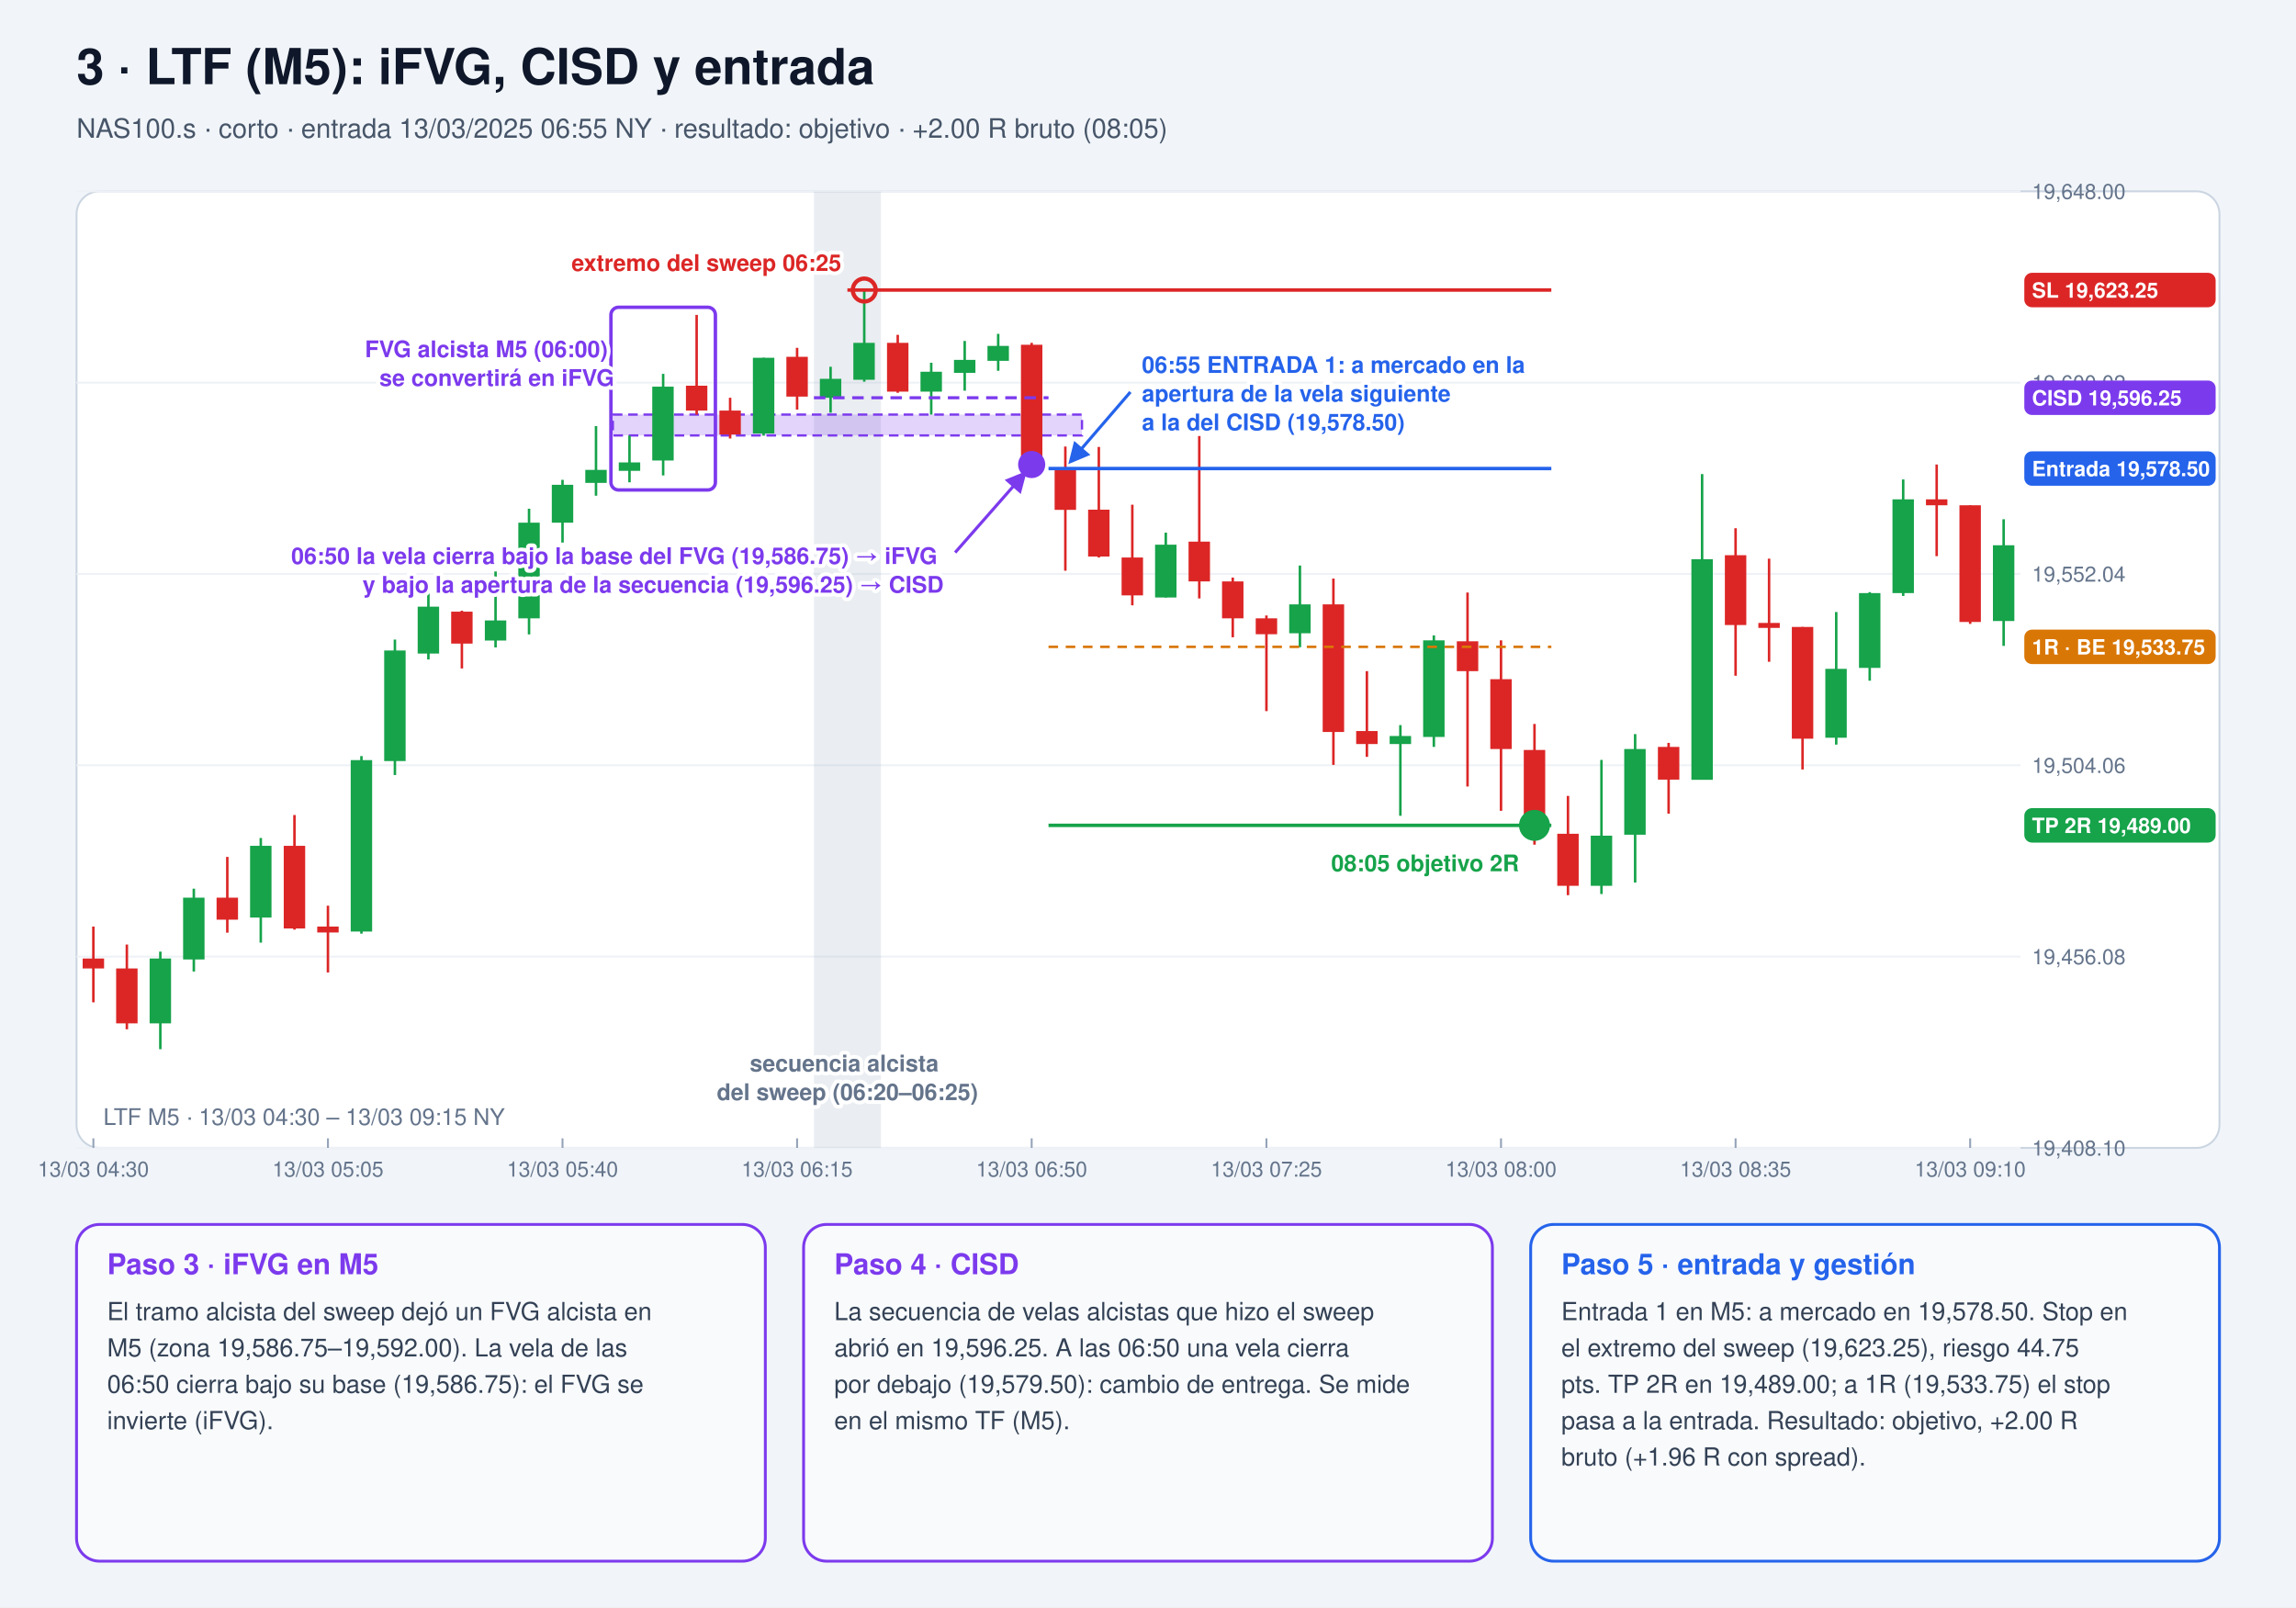
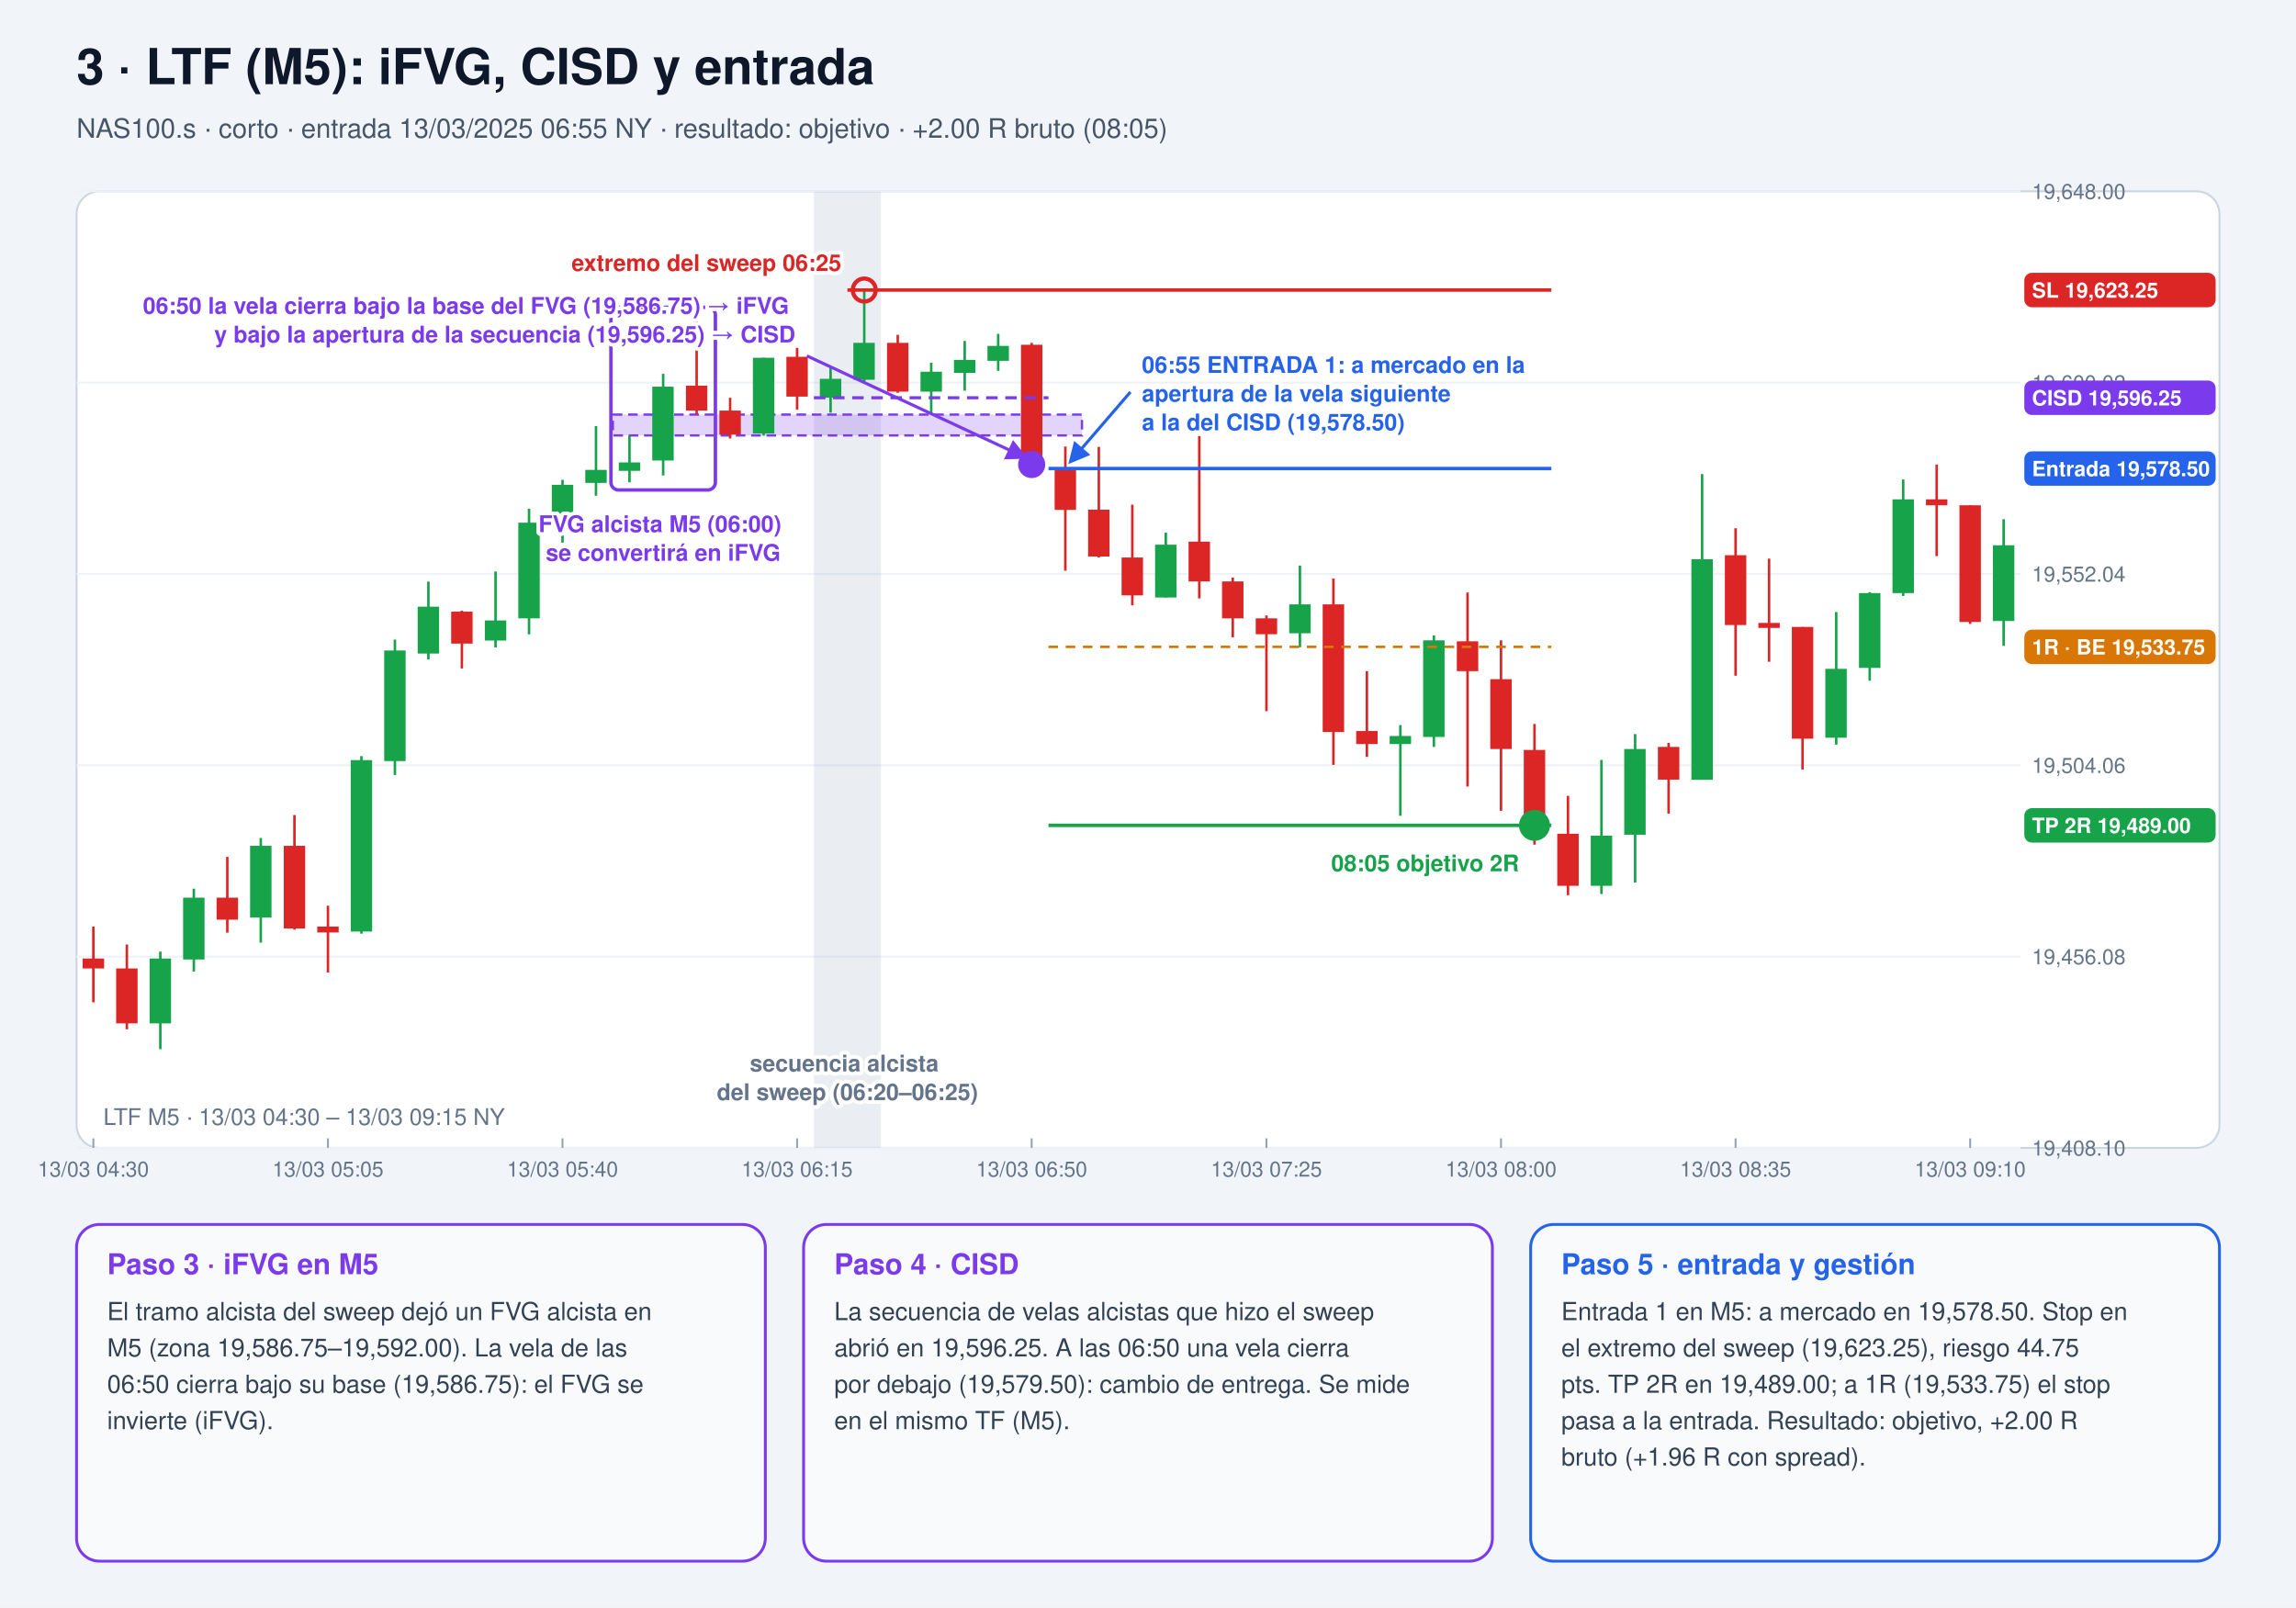
<svg xmlns="http://www.w3.org/2000/svg" viewBox="0 0 1200 840" width="1200" height="840" font-family="Segoe UI, Helvetica, Arial, sans-serif">
  <defs>
    <marker id="arr-16a34a" viewBox="0 0 10 10" refX="8" refY="5" markerWidth="7" markerHeight="7" orient="auto">
      <path d="M0 0 L10 5 L0 10 z" fill="#16a34a" />
    </marker>
    <marker id="arr-dc2626" viewBox="0 0 10 10" refX="8" refY="5" markerWidth="7" markerHeight="7" orient="auto">
      <path d="M0 0 L10 5 L0 10 z" fill="#dc2626" />
    </marker>
    <marker id="arr-2563eb" viewBox="0 0 10 10" refX="8" refY="5" markerWidth="7" markerHeight="7" orient="auto">
      <path d="M0 0 L10 5 L0 10 z" fill="#2563eb" />
    </marker>
    <marker id="arr-d97706" viewBox="0 0 10 10" refX="8" refY="5" markerWidth="7" markerHeight="7" orient="auto">
      <path d="M0 0 L10 5 L0 10 z" fill="#d97706" />
    </marker>
    <marker id="arr-7c3aed" viewBox="0 0 10 10" refX="8" refY="5" markerWidth="7" markerHeight="7" orient="auto">
      <path d="M0 0 L10 5 L0 10 z" fill="#7c3aed" />
    </marker>
    <marker id="arr-94a3b8" viewBox="0 0 10 10" refX="8" refY="5" markerWidth="7" markerHeight="7" orient="auto">
      <path d="M0 0 L10 5 L0 10 z" fill="#94a3b8" />
    </marker>
    <marker id="arr-64748b" viewBox="0 0 10 10" refX="8" refY="5" markerWidth="7" markerHeight="7" orient="auto">
      <path d="M0 0 L10 5 L0 10 z" fill="#64748b" />
    </marker>
    <marker id="arr-0f172a" viewBox="0 0 10 10" refX="8" refY="5" markerWidth="7" markerHeight="7" orient="auto">
      <path d="M0 0 L10 5 L0 10 z" fill="#0f172a" />
    </marker>
  </defs>
  <rect width="1200" height="840" fill="#f1f5f9" />
  <text x="40" y="44" font-size="26" font-weight="700" fill="#0f172a">3 · LTF (M5): iFVG, CISD y entrada</text>
  <text x="40" y="72" font-size="14" fill="#475569">NAS100.s · corto · entrada 13/03/2025 06:55 NY · resultado: objetivo · +2.00 R bruto (08:05)</text>
  <rect x="40" y="100" width="1120" height="500" rx="12" fill="#fff" stroke="#cbd5e1" />
  <clipPath id="clip89804083">
    <rect x="40" y="100" width="1016" height="500" />
  </clipPath>
  <line x1="40" y1="600.0" x2="1056" y2="600.0" stroke="#eef2f7" />
  <text x="1062" y="604.0" font-size="11" fill="#64748b">19,408.10</text>
  <line x1="40" y1="500.0" x2="1056" y2="500.0" stroke="#eef2f7" />
  <text x="1062" y="504.0" font-size="11" fill="#64748b">19,456.08</text>
  <line x1="40" y1="400.0" x2="1056" y2="400.0" stroke="#eef2f7" />
  <text x="1062" y="404.0" font-size="11" fill="#64748b">19,504.06</text>
  <line x1="40" y1="300.0" x2="1056" y2="300.0" stroke="#eef2f7" />
  <text x="1062" y="304.0" font-size="11" fill="#64748b">19,552.04</text>
  <line x1="40" y1="200.0" x2="1056" y2="200.0" stroke="#eef2f7" />
  <text x="1062" y="204.0" font-size="11" fill="#64748b">19,600.02</text>
  <line x1="40" y1="100.0" x2="1056" y2="100.0" stroke="#eef2f7" />
  <text x="1062" y="104.0" font-size="11" fill="#64748b">19,648.00</text>
  <line x1="48.8" y1="595" x2="48.8" y2="600" stroke="#94a3b8" />
  <text x="48.8" y="615" font-size="11" fill="#64748b" text-anchor="middle">13/03 04:30</text>
  <line x1="171.4" y1="595" x2="171.4" y2="600" stroke="#94a3b8" />
  <text x="171.4" y="615" font-size="11" fill="#64748b" text-anchor="middle">13/03 05:05</text>
  <line x1="294.0" y1="595" x2="294.0" y2="600" stroke="#94a3b8" />
  <text x="294.0" y="615" font-size="11" fill="#64748b" text-anchor="middle">13/03 05:40</text>
  <line x1="416.6" y1="595" x2="416.6" y2="600" stroke="#94a3b8" />
  <text x="416.6" y="615" font-size="11" fill="#64748b" text-anchor="middle">13/03 06:15</text>
  <line x1="539.2" y1="595" x2="539.2" y2="600" stroke="#94a3b8" />
  <text x="539.2" y="615" font-size="11" fill="#64748b" text-anchor="middle">13/03 06:50</text>
  <line x1="661.9" y1="595" x2="661.9" y2="600" stroke="#94a3b8" />
  <text x="661.9" y="615" font-size="11" fill="#64748b" text-anchor="middle">13/03 07:25</text>
  <line x1="784.5" y1="595" x2="784.5" y2="600" stroke="#94a3b8" />
  <text x="784.5" y="615" font-size="11" fill="#64748b" text-anchor="middle">13/03 08:00</text>
  <line x1="907.1" y1="595" x2="907.1" y2="600" stroke="#94a3b8" />
  <text x="907.1" y="615" font-size="11" fill="#64748b" text-anchor="middle">13/03 08:35</text>
  <line x1="1029.7" y1="595" x2="1029.7" y2="600" stroke="#94a3b8" />
  <text x="1029.7" y="615" font-size="11" fill="#64748b" text-anchor="middle">13/03 09:10</text>
  <g clip-path="url(#clip89804083)">
    <rect x="425.4" y="100" width="35.0" height="500" fill="#94a3b8" opacity="0.2" />
  </g>
  <g clip-path="url(#clip89804083)">
    <rect x="320.3" y="216.7" width="245.2" height="10.9" fill="#7c3aed" opacity="0.22" />
    <rect x="320.3" y="216.7" width="245.2" height="10.9" fill="none" stroke="#7c3aed" stroke-width="1.2" stroke-dasharray="5 3" />
  </g>
  <g clip-path="url(#clip89804083)">
    <line x1="48.8" y1="484.3" x2="48.8" y2="523.9" stroke="#dc2626" stroke-width="1.3" />
    <rect x="43.2" y="501.0" width="11.2" height="5.2" fill="#dc2626" />
    <line x1="66.3" y1="493.7" x2="66.3" y2="538.0" stroke="#dc2626" stroke-width="1.3" />
    <rect x="60.7" y="506.2" width="11.2" height="28.7" fill="#dc2626" />
    <line x1="83.8" y1="497.4" x2="83.8" y2="548.4" stroke="#16a34a" stroke-width="1.3" />
    <rect x="78.2" y="501.0" width="11.2" height="33.9" fill="#16a34a" />
    <line x1="101.3" y1="464.5" x2="101.3" y2="507.8" stroke="#16a34a" stroke-width="1.3" />
    <rect x="95.7" y="469.2" width="11.2" height="32.3" fill="#16a34a" />
    <line x1="118.8" y1="447.9" x2="118.8" y2="487.5" stroke="#dc2626" stroke-width="1.3" />
    <rect x="113.2" y="469.2" width="11.2" height="11.5" fill="#dc2626" />
    <line x1="136.3" y1="438.0" x2="136.3" y2="492.7" stroke="#16a34a" stroke-width="1.3" />
    <rect x="130.7" y="442.1" width="11.2" height="37.5" fill="#16a34a" />
    <line x1="153.9" y1="426.0" x2="153.9" y2="485.9" stroke="#dc2626" stroke-width="1.3" />
    <rect x="148.3" y="442.1" width="11.2" height="43.2" fill="#dc2626" />
    <line x1="171.4" y1="473.4" x2="171.4" y2="508.3" stroke="#dc2626" stroke-width="1.3" />
    <rect x="165.8" y="484.3" width="11.2" height="3.1" fill="#dc2626" />
    <line x1="188.9" y1="395.2" x2="188.9" y2="488.0" stroke="#16a34a" stroke-width="1.3" />
    <rect x="183.3" y="397.3" width="11.2" height="89.6" fill="#16a34a" />
    <line x1="206.4" y1="334.3" x2="206.4" y2="405.1" stroke="#16a34a" stroke-width="1.3" />
    <rect x="200.8" y="340.0" width="11.2" height="57.8" fill="#16a34a" />
    <line x1="223.9" y1="304.0" x2="223.9" y2="344.7" stroke="#16a34a" stroke-width="1.3" />
    <rect x="218.3" y="317.1" width="11.2" height="24.5" fill="#16a34a" />
    <line x1="241.4" y1="319.2" x2="241.4" y2="349.4" stroke="#dc2626" stroke-width="1.3" />
    <rect x="235.8" y="319.7" width="11.2" height="16.7" fill="#dc2626" />
    <line x1="259.0" y1="298.7" x2="259.0" y2="338.4" stroke="#16a34a" stroke-width="1.3" />
    <rect x="253.4" y="324.3" width="11.2" height="10.5" fill="#16a34a" />
    <line x1="276.5" y1="265.9" x2="276.5" y2="331.6" stroke="#16a34a" stroke-width="1.3" />
    <rect x="270.9" y="273.2" width="11.2" height="50.0" fill="#16a34a" />
    <line x1="294.0" y1="250.8" x2="294.0" y2="283.6" stroke="#16a34a" stroke-width="1.3" />
    <rect x="288.4" y="253.4" width="11.2" height="19.8" fill="#16a34a" />
    <line x1="311.5" y1="222.7" x2="311.5" y2="259.1" stroke="#16a34a" stroke-width="1.3" />
    <rect x="305.9" y="245.6" width="11.2" height="6.8" fill="#16a34a" />
    <line x1="329.0" y1="227.7" x2="329.0" y2="252.1" stroke="#16a34a" stroke-width="1.3" />
    <rect x="323.4" y="241.7" width="11.2" height="4.4" fill="#16a34a" />
    <line x1="346.6" y1="195.4" x2="346.6" y2="248.5" stroke="#16a34a" stroke-width="1.3" />
    <rect x="340.9" y="202.1" width="11.2" height="38.6" fill="#16a34a" />
    <line x1="364.1" y1="164.6" x2="364.1" y2="216.7" stroke="#dc2626" stroke-width="1.3" />
    <rect x="358.5" y="201.6" width="11.2" height="13.0" fill="#dc2626" />
    <line x1="381.6" y1="207.9" x2="381.6" y2="229.2" stroke="#dc2626" stroke-width="1.3" />
    <rect x="376.0" y="214.6" width="11.2" height="12.5" fill="#dc2626" />
    <line x1="399.1" y1="187.0" x2="399.1" y2="227.7" stroke="#16a34a" stroke-width="1.3" />
    <rect x="393.5" y="187.0" width="11.2" height="39.6" fill="#16a34a" />
    <line x1="416.6" y1="181.8" x2="416.6" y2="214.1" stroke="#dc2626" stroke-width="1.3" />
    <rect x="411.0" y="186.5" width="11.2" height="20.8" fill="#dc2626" />
    <line x1="434.1" y1="191.7" x2="434.1" y2="215.7" stroke="#16a34a" stroke-width="1.3" />
    <rect x="428.5" y="198.0" width="11.2" height="9.9" fill="#16a34a" />
    <line x1="451.7" y1="151.6" x2="451.7" y2="199.5" stroke="#16a34a" stroke-width="1.3" />
    <rect x="446.0" y="179.2" width="11.2" height="19.3" fill="#16a34a" />
    <line x1="469.2" y1="175.0" x2="469.2" y2="205.3" stroke="#dc2626" stroke-width="1.3" />
    <rect x="463.6" y="179.2" width="11.2" height="25.5" fill="#dc2626" />
    <line x1="486.7" y1="189.6" x2="486.7" y2="216.7" stroke="#16a34a" stroke-width="1.3" />
    <rect x="481.1" y="194.3" width="11.2" height="10.4" fill="#16a34a" />
    <line x1="504.2" y1="178.2" x2="504.2" y2="204.2" stroke="#16a34a" stroke-width="1.3" />
    <rect x="498.6" y="188.1" width="11.2" height="6.8" fill="#16a34a" />
    <line x1="521.7" y1="174.5" x2="521.7" y2="193.8" stroke="#16a34a" stroke-width="1.3" />
    <rect x="516.1" y="180.8" width="11.2" height="7.8" fill="#16a34a" />
    <line x1="539.2" y1="179.2" x2="539.2" y2="248.0" stroke="#dc2626" stroke-width="1.3" />
    <rect x="533.6" y="180.2" width="11.2" height="62.5" fill="#dc2626" />
    <line x1="556.8" y1="233.4" x2="556.8" y2="298.3" stroke="#dc2626" stroke-width="1.3" />
    <rect x="551.2" y="244.9" width="11.2" height="21.6" fill="#dc2626" />
    <line x1="574.3" y1="233.6" x2="574.3" y2="291.4" stroke="#dc2626" stroke-width="1.3" />
    <rect x="568.7" y="266.4" width="11.2" height="24.5" fill="#dc2626" />
    <line x1="591.8" y1="263.8" x2="591.8" y2="316.4" stroke="#dc2626" stroke-width="1.3" />
    <rect x="586.2" y="291.4" width="11.2" height="19.8" fill="#dc2626" />
    <line x1="609.3" y1="278.4" x2="609.3" y2="312.3" stroke="#16a34a" stroke-width="1.3" />
    <rect x="603.7" y="284.7" width="11.2" height="27.6" fill="#16a34a" />
    <line x1="626.8" y1="227.9" x2="626.8" y2="312.8" stroke="#dc2626" stroke-width="1.3" />
    <rect x="621.2" y="283.1" width="11.2" height="20.8" fill="#dc2626" />
    <line x1="644.3" y1="301.9" x2="644.3" y2="333.1" stroke="#dc2626" stroke-width="1.3" />
    <rect x="638.7" y="303.9" width="11.2" height="19.3" fill="#dc2626" />
    <line x1="661.9" y1="321.7" x2="661.9" y2="371.7" stroke="#dc2626" stroke-width="1.3" />
    <rect x="656.3" y="323.2" width="11.2" height="8.3" fill="#dc2626" />
    <line x1="679.4" y1="295.6" x2="679.4" y2="338.3" stroke="#16a34a" stroke-width="1.3" />
    <rect x="673.8" y="315.9" width="11.2" height="15.1" fill="#16a34a" />
    <line x1="696.9" y1="302.4" x2="696.9" y2="399.8" stroke="#dc2626" stroke-width="1.3" />
    <rect x="691.3" y="315.9" width="11.2" height="66.7" fill="#dc2626" />
    <line x1="714.4" y1="350.8" x2="714.4" y2="395.6" stroke="#dc2626" stroke-width="1.3" />
    <rect x="708.8" y="382.1" width="11.2" height="6.8" fill="#dc2626" />
    <line x1="731.9" y1="379.0" x2="731.9" y2="426.4" stroke="#16a34a" stroke-width="1.3" />
    <rect x="726.3" y="384.7" width="11.2" height="4.2" fill="#16a34a" />
    <line x1="749.4" y1="332.1" x2="749.4" y2="390.4" stroke="#16a34a" stroke-width="1.3" />
    <rect x="743.8" y="334.7" width="11.2" height="50.5" fill="#16a34a" />
    <line x1="767.0" y1="309.7" x2="767.0" y2="411.1" stroke="#dc2626" stroke-width="1.3" />
    <rect x="761.4" y="335.2" width="11.2" height="15.6" fill="#dc2626" />
    <line x1="784.5" y1="334.7" x2="784.5" y2="423.8" stroke="#dc2626" stroke-width="1.3" />
    <rect x="778.9" y="355.0" width="11.2" height="36.5" fill="#dc2626" />
    <line x1="802.0" y1="378.4" x2="802.0" y2="441.5" stroke="#dc2626" stroke-width="1.3" />
    <rect x="796.4" y="392.0" width="11.2" height="44.3" fill="#dc2626" />
    <line x1="819.5" y1="416.0" x2="819.5" y2="467.9" stroke="#dc2626" stroke-width="1.3" />
    <rect x="813.9" y="435.8" width="11.2" height="27.2" fill="#dc2626" />
    <line x1="837.0" y1="397.2" x2="837.0" y2="467.3" stroke="#16a34a" stroke-width="1.3" />
    <rect x="831.4" y="436.8" width="11.2" height="26.2" fill="#16a34a" />
    <line x1="854.6" y1="383.7" x2="854.6" y2="461.3" stroke="#16a34a" stroke-width="1.3" />
    <rect x="848.9" y="391.5" width="11.2" height="44.8" fill="#16a34a" />
    <line x1="872.1" y1="388.3" x2="872.1" y2="425.3" stroke="#dc2626" stroke-width="1.3" />
    <rect x="866.5" y="390.4" width="11.2" height="17.1" fill="#dc2626" />
    <line x1="889.6" y1="247.8" x2="889.6" y2="407.5" stroke="#16a34a" stroke-width="1.3" />
    <rect x="884.0" y="292.3" width="11.2" height="115.3" fill="#16a34a" />
    <line x1="907.1" y1="276.1" x2="907.1" y2="353.2" stroke="#dc2626" stroke-width="1.3" />
    <rect x="901.5" y="290.2" width="11.2" height="36.5" fill="#dc2626" />
    <line x1="924.6" y1="292.0" x2="924.6" y2="345.9" stroke="#dc2626" stroke-width="1.3" />
    <rect x="919.0" y="325.6" width="11.2" height="2.6" fill="#dc2626" />
    <line x1="942.1" y1="327.7" x2="942.1" y2="402.2" stroke="#dc2626" stroke-width="1.3" />
    <rect x="936.5" y="327.7" width="11.2" height="58.4" fill="#dc2626" />
    <line x1="959.7" y1="319.9" x2="959.7" y2="389.2" stroke="#16a34a" stroke-width="1.3" />
    <rect x="954.0" y="349.6" width="11.2" height="36.0" fill="#16a34a" />
    <line x1="977.2" y1="309.5" x2="977.2" y2="355.8" stroke="#16a34a" stroke-width="1.3" />
    <rect x="971.6" y="310.0" width="11.2" height="39.1" fill="#16a34a" />
    <line x1="994.7" y1="250.6" x2="994.7" y2="311.5" stroke="#16a34a" stroke-width="1.3" />
    <rect x="989.1" y="261.0" width="11.2" height="49.0" fill="#16a34a" />
    <line x1="1012.2" y1="242.8" x2="1012.2" y2="290.7" stroke="#dc2626" stroke-width="1.3" />
    <rect x="1006.6" y="261.0" width="11.2" height="3.1" fill="#dc2626" />
    <line x1="1029.7" y1="264.1" x2="1029.7" y2="326.1" stroke="#dc2626" stroke-width="1.3" />
    <rect x="1024.1" y="264.1" width="11.2" height="61.0" fill="#dc2626" />
    <line x1="1047.2" y1="271.4" x2="1047.2" y2="337.6" stroke="#16a34a" stroke-width="1.3" />
    <rect x="1041.6" y="285.0" width="11.2" height="39.6" fill="#16a34a" />
  </g>
  <g clip-path="url(#clip89804083)">
    <rect x="319.3" y="160.6" width="54.6" height="95.5" rx="4" fill="none" stroke="#7c3aed" stroke-width="1.8" />
  </g>
  <g clip-path="url(#clip89804083)">
    <line x1="425.4" y1="207.9" x2="548.0" y2="207.9" stroke="#7c3aed" stroke-width="1.6" stroke-dasharray="6 4" />
  </g>
  <rect x="1058" y="198.9" width="100" height="18" rx="4" fill="#7c3aed" />
  <text x="1062" y="211.9" font-size="11" font-weight="700" fill="#fff">CISD 19,596.25</text>
  <g clip-path="url(#clip89804083)">
    <line x1="442.9" y1="151.6" x2="810.8" y2="151.6" stroke="#dc2626" stroke-width="1.8" />
  </g>
  <rect x="1058" y="142.6" width="100" height="18" rx="4" fill="#dc2626" />
  <text x="1062" y="155.6" font-size="11" font-weight="700" fill="#fff">SL 19,623.25</text>
  <g clip-path="url(#clip89804083)">
    <line x1="548.0" y1="244.9" x2="810.8" y2="244.9" stroke="#2563eb" stroke-width="1.8" />
  </g>
  <rect x="1058" y="235.9" width="100" height="18" rx="4" fill="#2563eb" />
  <text x="1062" y="248.9" font-size="11" font-weight="700" fill="#fff">Entrada 19,578.50</text>
  <g clip-path="url(#clip89804083)">
    <line x1="548.0" y1="338.1" x2="810.8" y2="338.1" stroke="#d97706" stroke-width="1.3" stroke-dasharray="5 4" />
  </g>
  <rect x="1058" y="329.1" width="100" height="18" rx="4" fill="#d97706" />
  <text x="1062" y="342.1" font-size="11" font-weight="700" fill="#fff">1R · BE 19,533.75</text>
  <g clip-path="url(#clip89804083)">
    <line x1="548.0" y1="431.4" x2="810.8" y2="431.4" stroke="#16a34a" stroke-width="1.8" />
  </g>
  <rect x="1058" y="422.4" width="100" height="18" rx="4" fill="#16a34a" />
  <text x="1062" y="435.4" font-size="11" font-weight="700" fill="#fff">TP 2R 19,489.00</text>
  <text x="442.9" y="560.0" font-size="12" font-weight="700" fill="#64748b" text-anchor="middle" style="paint-order:stroke;stroke:#fff;stroke-width:4px;stroke-linejoin:round">
    <tspan x="442.9" dy="0">secuencia alcista</tspan>
    <tspan x="442.9" dy="15">del sweep (06:20–06:25)</tspan>
  </text>
  <circle cx="451.7" cy="151.6" r="6" fill="none" stroke="#dc2626" stroke-width="2.2" />
  <text x="439.7" y="141.6" font-size="12" font-weight="700" fill="#dc2626" text-anchor="end" style="paint-order:stroke;stroke:#fff;stroke-width:4px;stroke-linejoin:round">
    <tspan x="439.7" dy="0">extremo del sweep 06:25</tspan>
  </text>
-   <text x="321.0" y="186.7" font-size="12" font-weight="700" fill="#7c3aed" text-anchor="end" style="paint-order:stroke;stroke:#fff;stroke-width:4px;stroke-linejoin:round">
-     <tspan x="321.0" dy="0">FVG alcista M5 (06:00)</tspan>
-     <tspan x="321.0" dy="15">se convertirá en iFVG</tspan>
-   </text>
-   <line x1="499.2" y1="288.8" x2="535.2" y2="247.8" stroke="#7c3aed" stroke-width="1.6" marker-end="url(#arr-7c3aed)" />
-   <text x="493.2" y="294.8" font-size="12" font-weight="700" fill="#7c3aed" text-anchor="end" style="paint-order:stroke;stroke:#fff;stroke-width:4px;stroke-linejoin:round">
-     <tspan x="493.2" dy="0">06:50 la vela cierra bajo la base del FVG (19,586.75) → iFVG</tspan>
-     <tspan x="493.2" dy="15">y bajo la apertura de la secuencia (19,596.25) → CISD</tspan>
+   <text x="346.6" y="278.1" font-size="12" font-weight="700" fill="#7c3aed" text-anchor="middle" style="paint-order:stroke;stroke:#fff;stroke-width:4px;stroke-linejoin:round">
+     <tspan x="346.6" dy="0">FVG alcista M5 (06:00)</tspan>
+     <tspan x="346.6" dy="15">se convertirá en iFVG</tspan>
+   </text>
+   <line x1="421.7" y1="186.0" x2="535.2" y2="238.8" stroke="#7c3aed" stroke-width="1.6" marker-end="url(#arr-7c3aed)" />
+   <text x="415.7" y="164.0" font-size="12" font-weight="700" fill="#7c3aed" text-anchor="end" style="paint-order:stroke;stroke:#fff;stroke-width:4px;stroke-linejoin:round">
+     <tspan x="415.7" dy="0">06:50 la vela cierra bajo la base del FVG (19,586.75) → iFVG</tspan>
+     <tspan x="415.7" dy="15">y bajo la apertura de la secuencia (19,596.25) → CISD</tspan>
  </text>
  <circle cx="539.2" cy="242.8" r="6" fill="#7c3aed" stroke="#7c3aed" stroke-width="2.2" />
  <line x1="590.8" y1="204.9" x2="559.8" y2="240.9" stroke="#2563eb" stroke-width="1.6" marker-end="url(#arr-2563eb)" />
  <text x="596.8" y="194.9" font-size="12" font-weight="700" fill="#2563eb" text-anchor="start" style="paint-order:stroke;stroke:#fff;stroke-width:4px;stroke-linejoin:round">
    <tspan x="596.8" dy="0">06:55 ENTRADA 1: a mercado en la</tspan>
    <tspan x="596.8" dy="15">apertura de la vela siguiente</tspan>
    <tspan x="596.8" dy="15">a la del CISD (19,578.50)</tspan>
  </text>
  <circle cx="802.0" cy="431.4" r="7" fill="#16a34a" stroke="#16a34a" stroke-width="2.2" />
  <text x="794.0" y="455.4" font-size="12" font-weight="700" fill="#16a34a" text-anchor="end" style="paint-order:stroke;stroke:#fff;stroke-width:4px;stroke-linejoin:round">
    <tspan x="794.0" dy="0">08:05 objetivo 2R</tspan>
  </text>
  <text x="54.0" y="588.0" font-size="12" font-weight="500" fill="#64748b" text-anchor="start" style="paint-order:stroke;stroke:#fff;stroke-width:4px;stroke-linejoin:round">
    <tspan x="54.0" dy="0">LTF M5 · 13/03 04:30 – 13/03 09:15 NY</tspan>
  </text>
  <rect x="40.0" y="640" width="360.0" height="176" rx="12" fill="#f8fafc" stroke="#7c3aed" stroke-width="1.5" />
  <text x="56.0" y="666" font-size="15" font-weight="700" fill="#7c3aed">Paso 3 · iFVG en M5</text>
  <text x="56.0" y="690" font-size="13" fill="#334155">El tramo alcista del sweep dejó un FVG alcista en</text>
  <text x="56.0" y="709" font-size="13" fill="#334155">M5 (zona 19,586.75–19,592.00). La vela de las</text>
  <text x="56.0" y="728" font-size="13" fill="#334155">06:50 cierra bajo su base (19,586.75): el FVG se</text>
  <text x="56.0" y="747" font-size="13" fill="#334155">invierte (iFVG).</text>
  <rect x="420.0" y="640" width="360.0" height="176" rx="12" fill="#f8fafc" stroke="#7c3aed" stroke-width="1.5" />
  <text x="436.0" y="666" font-size="15" font-weight="700" fill="#7c3aed">Paso 4 · CISD</text>
  <text x="436.0" y="690" font-size="13" fill="#334155">La secuencia de velas alcistas que hizo el sweep</text>
  <text x="436.0" y="709" font-size="13" fill="#334155">abrió en 19,596.25. A las 06:50 una vela cierra</text>
  <text x="436.0" y="728" font-size="13" fill="#334155">por debajo (19,579.50): cambio de entrega. Se mide</text>
  <text x="436.0" y="747" font-size="13" fill="#334155">en el mismo TF (M5).</text>
  <rect x="800.0" y="640" width="360.0" height="176" rx="12" fill="#f8fafc" stroke="#2563eb" stroke-width="1.5" />
  <text x="816.0" y="666" font-size="15" font-weight="700" fill="#2563eb">Paso 5 · entrada y gestión</text>
  <text x="816.0" y="690" font-size="13" fill="#334155">Entrada 1 en M5: a mercado en 19,578.50. Stop en</text>
  <text x="816.0" y="709" font-size="13" fill="#334155">el extremo del sweep (19,623.25), riesgo 44.75</text>
  <text x="816.0" y="728" font-size="13" fill="#334155">pts. TP 2R en 19,489.00; a 1R (19,533.75) el stop</text>
  <text x="816.0" y="747" font-size="13" fill="#334155">pasa a la entrada. Resultado: objetivo, +2.00 R</text>
  <text x="816.0" y="766" font-size="13" fill="#334155">bruto (+1.96 R con spread).</text>
</svg>
